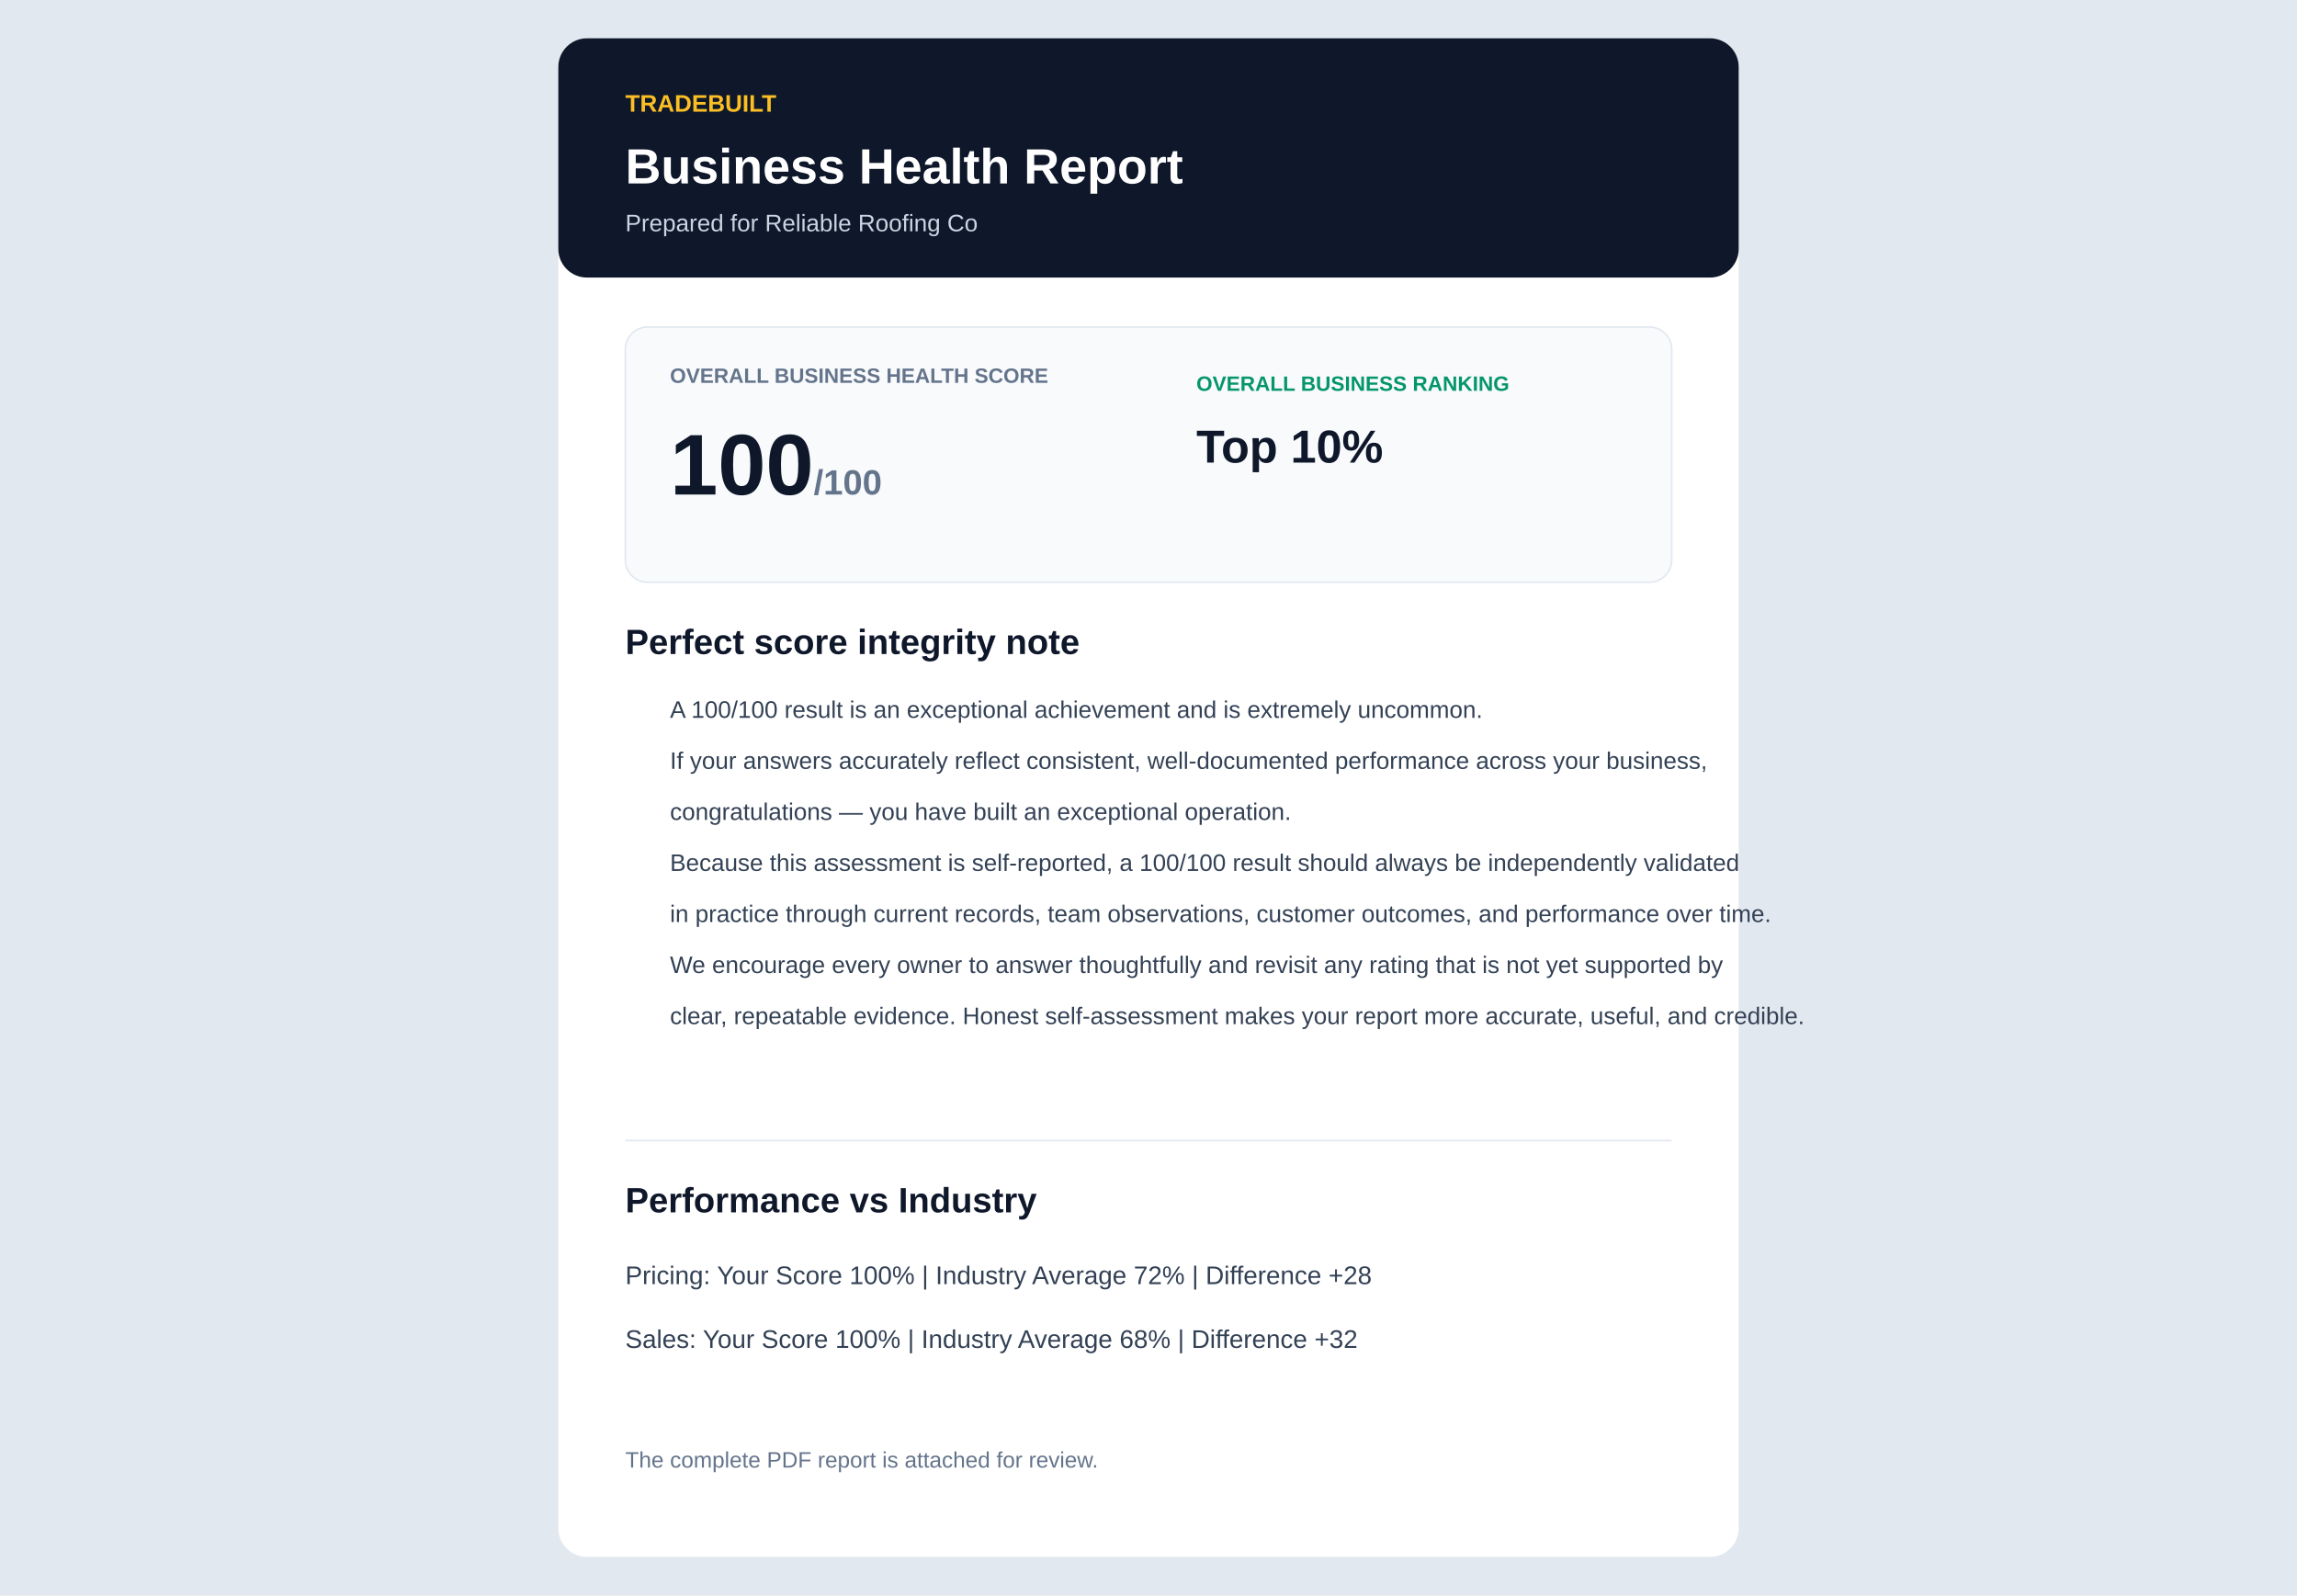
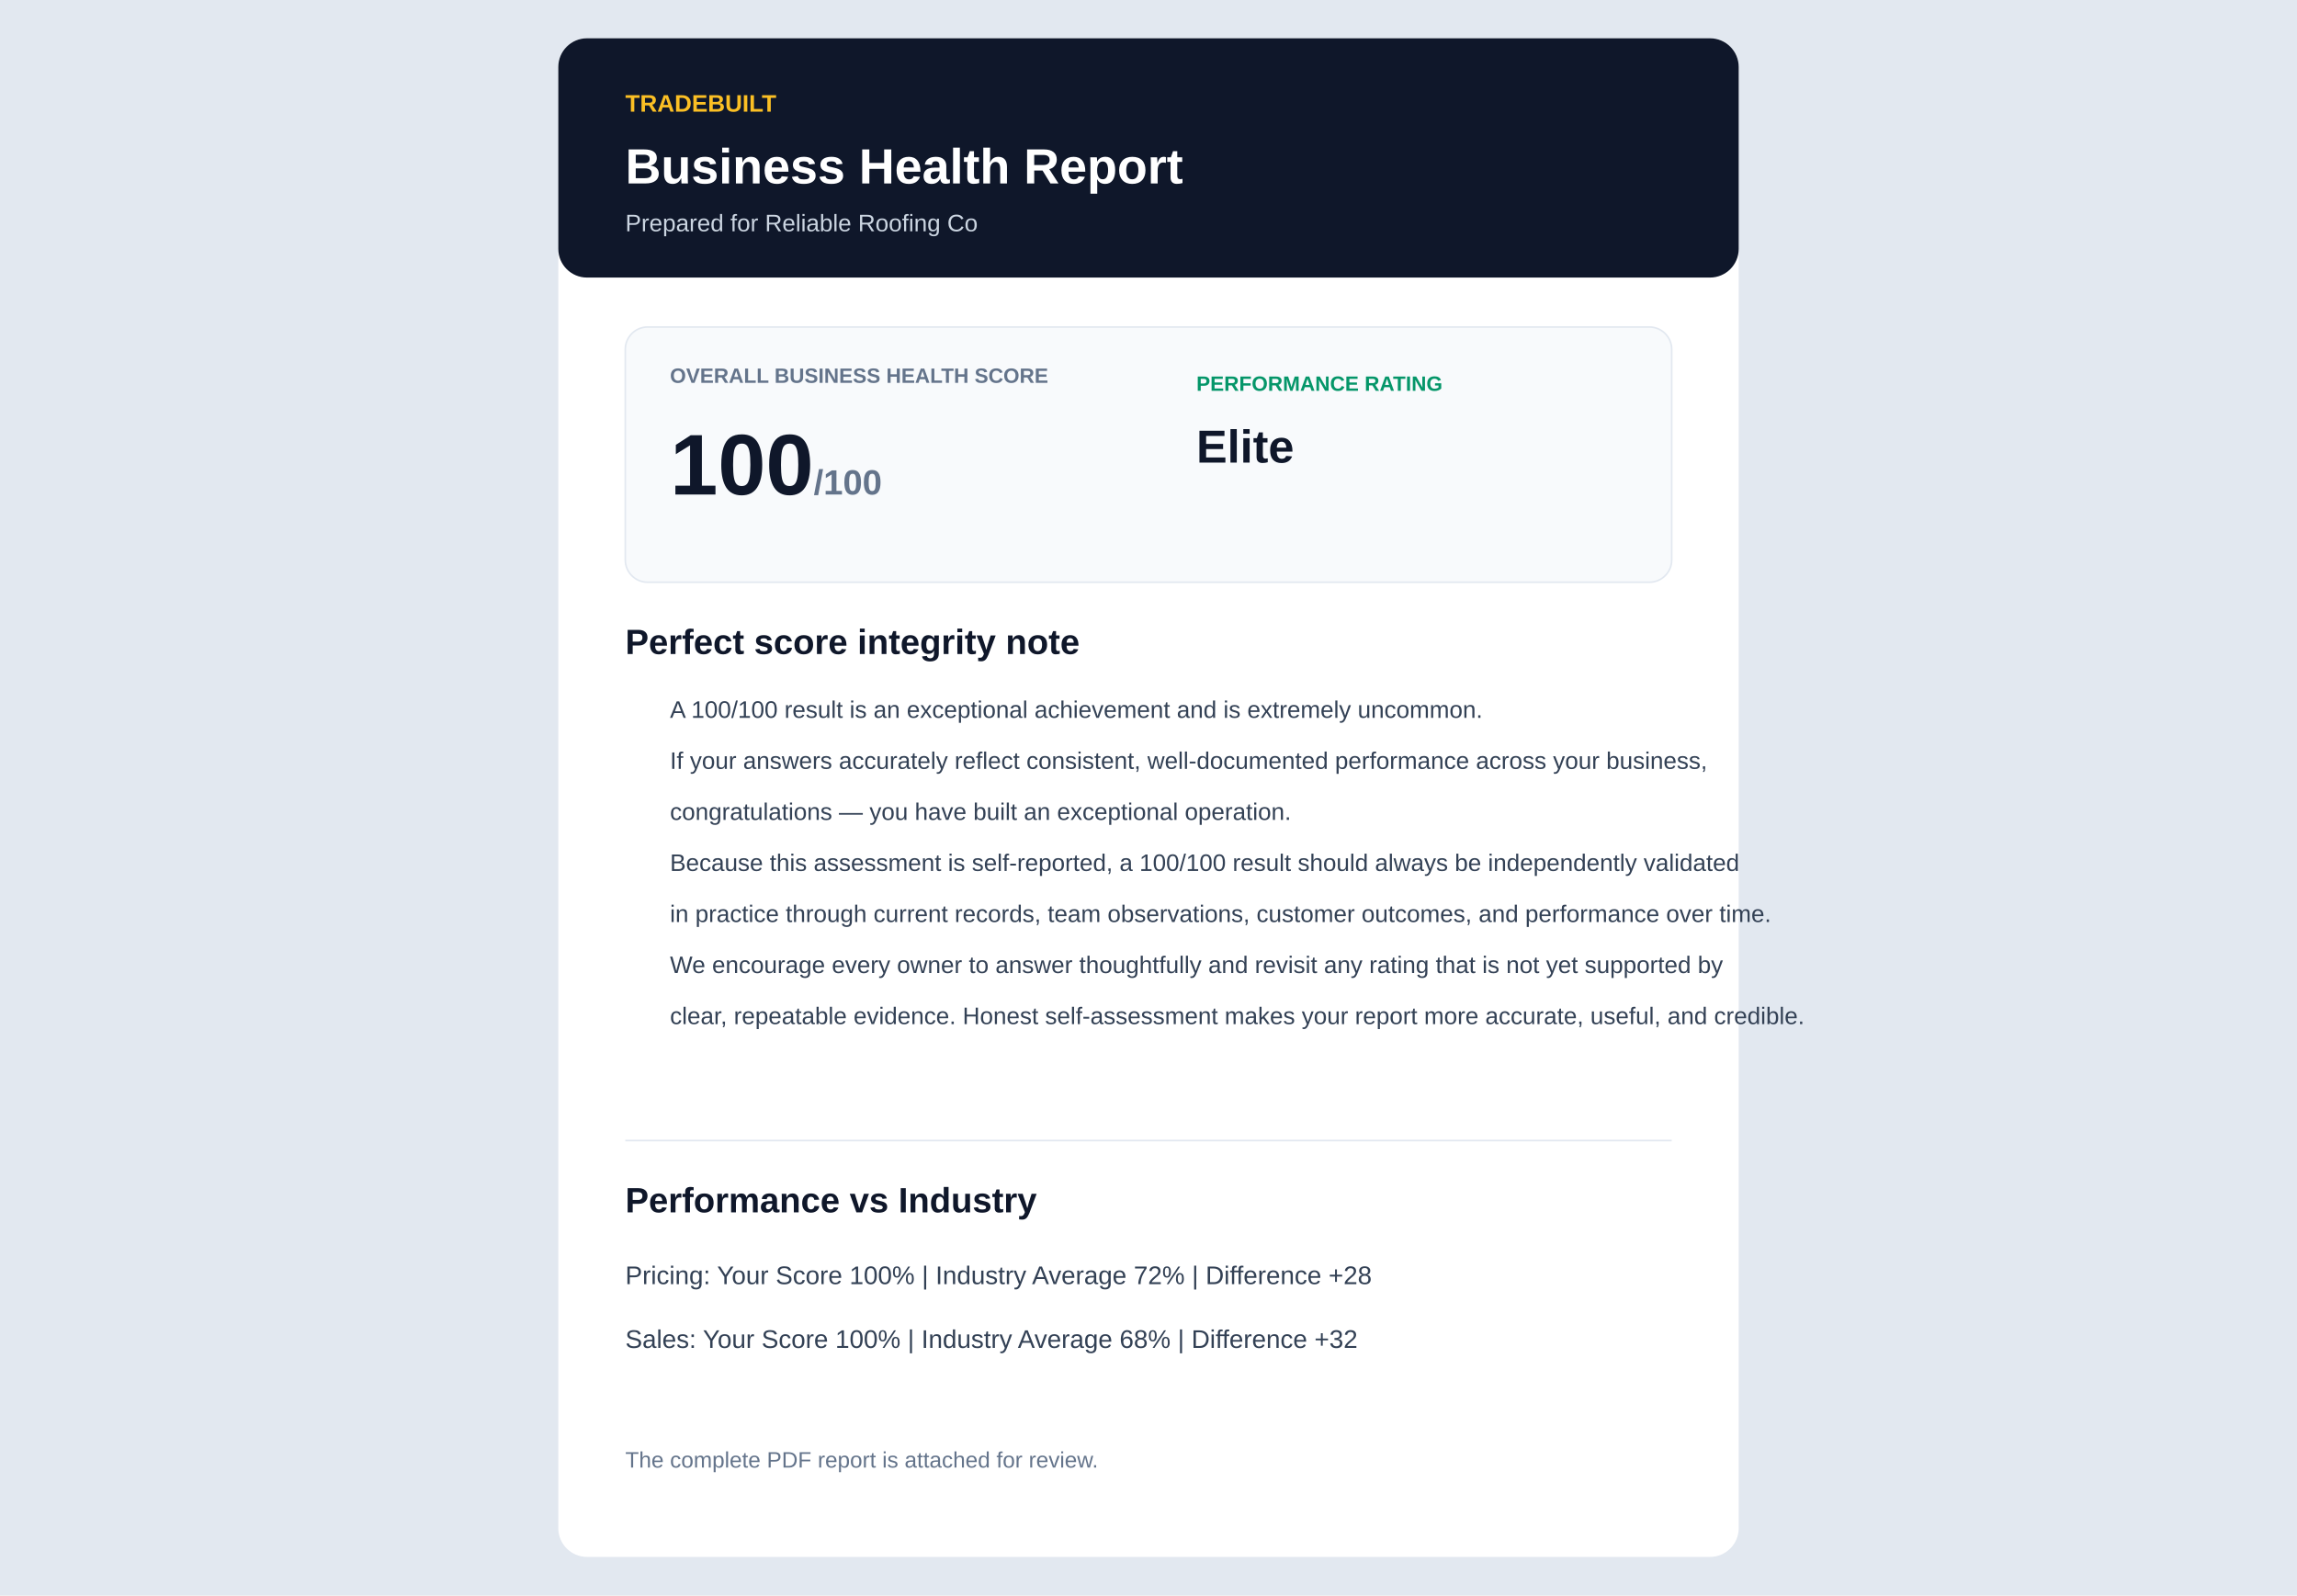
<svg xmlns="http://www.w3.org/2000/svg" width="1440" height="1000" viewBox="0 0 1440 1000">
  <style>text{font-family:Arial,sans-serif}</style>
  <rect width="1440" height="1000" fill="#e2e8f0" />
  <rect x="350" y="24" width="740" height="952" rx="18" fill="#fff" />
  <rect x="350" y="24" width="740" height="150" rx="18" fill="#0f172a" />
  <text x="392" y="70" fill="#fbbf24" font-size="15" font-weight="800">TRADEBUILT</text>
  <text x="392" y="115" fill="#fff" font-size="31" font-weight="800">Business Health Report</text>
  <text x="392" y="145" fill="#cbd5e1" font-size="15">Prepared for Reliable Roofing Co</text>
  <rect x="392" y="205" width="656" height="160" rx="14" fill="#f8fafc" stroke="#e2e8f0" />
  <text x="420" y="240" fill="#64748b" font-size="13" font-weight="700">OVERALL BUSINESS HEALTH SCORE</text>
  <text x="420" y="310" fill="#0f172a" font-size="54" font-weight="800">100<tspan font-size="22" fill="#64748b">/100</tspan>
  </text>
-   <text x="750" y="245" fill="#059669" font-size="13" font-weight="700">OVERALL BUSINESS RANKING</text>
-   <text x="750" y="290" fill="#0f172a" font-size="29" font-weight="800">Top 10%</text>
+   <text x="750" y="245" fill="#059669" font-size="13" font-weight="700">PERFORMANCE RATING</text>
+   <text x="750" y="290" fill="#0f172a" font-size="29" font-weight="800">Elite</text>
  <text x="392" y="410" fill="#0f172a" font-size="22" font-weight="800">Perfect score integrity note</text>
  <text x="420" y="450" fill="#334155" font-size="15" font-weight="400">A 100/100 result is an exceptional achievement and is extremely uncommon.</text>
  <text x="420" y="482" fill="#334155" font-size="15" font-weight="400">If your answers accurately reflect consistent, well-documented performance across your business,</text>
  <text x="420" y="514" fill="#334155" font-size="15" font-weight="400">congratulations — you have built an exceptional operation.</text>
  <text x="420" y="546" fill="#334155" font-size="15" font-weight="400">Because this assessment is self-reported, a 100/100 result should always be independently validated</text>
  <text x="420" y="578" fill="#334155" font-size="15" font-weight="400">in practice through current records, team observations, customer outcomes, and performance over time.</text>
  <text x="420" y="610" fill="#334155" font-size="15" font-weight="400">We encourage every owner to answer thoughtfully and revisit any rating that is not yet supported by</text>
  <text x="420" y="642" fill="#334155" font-size="15" font-weight="400">clear, repeatable evidence. Honest self-assessment makes your report more accurate, useful, and credible.</text>
  <line x1="392" y1="715" x2="1048" y2="715" stroke="#e2e8f0" />
  <text x="392" y="760" fill="#0f172a" font-size="22" font-weight="800">Performance vs Industry</text>
  <text x="392" y="805" fill="#334155" font-size="16">Pricing: Your Score 100%  |  Industry Average 72%  |  Difference +28</text>
  <text x="392" y="845" fill="#334155" font-size="16">Sales: Your Score 100%  |  Industry Average 68%  |  Difference +32</text>
  <text x="392" y="920" fill="#64748b" font-size="14">The complete PDF report is attached for review.</text>
</svg>
